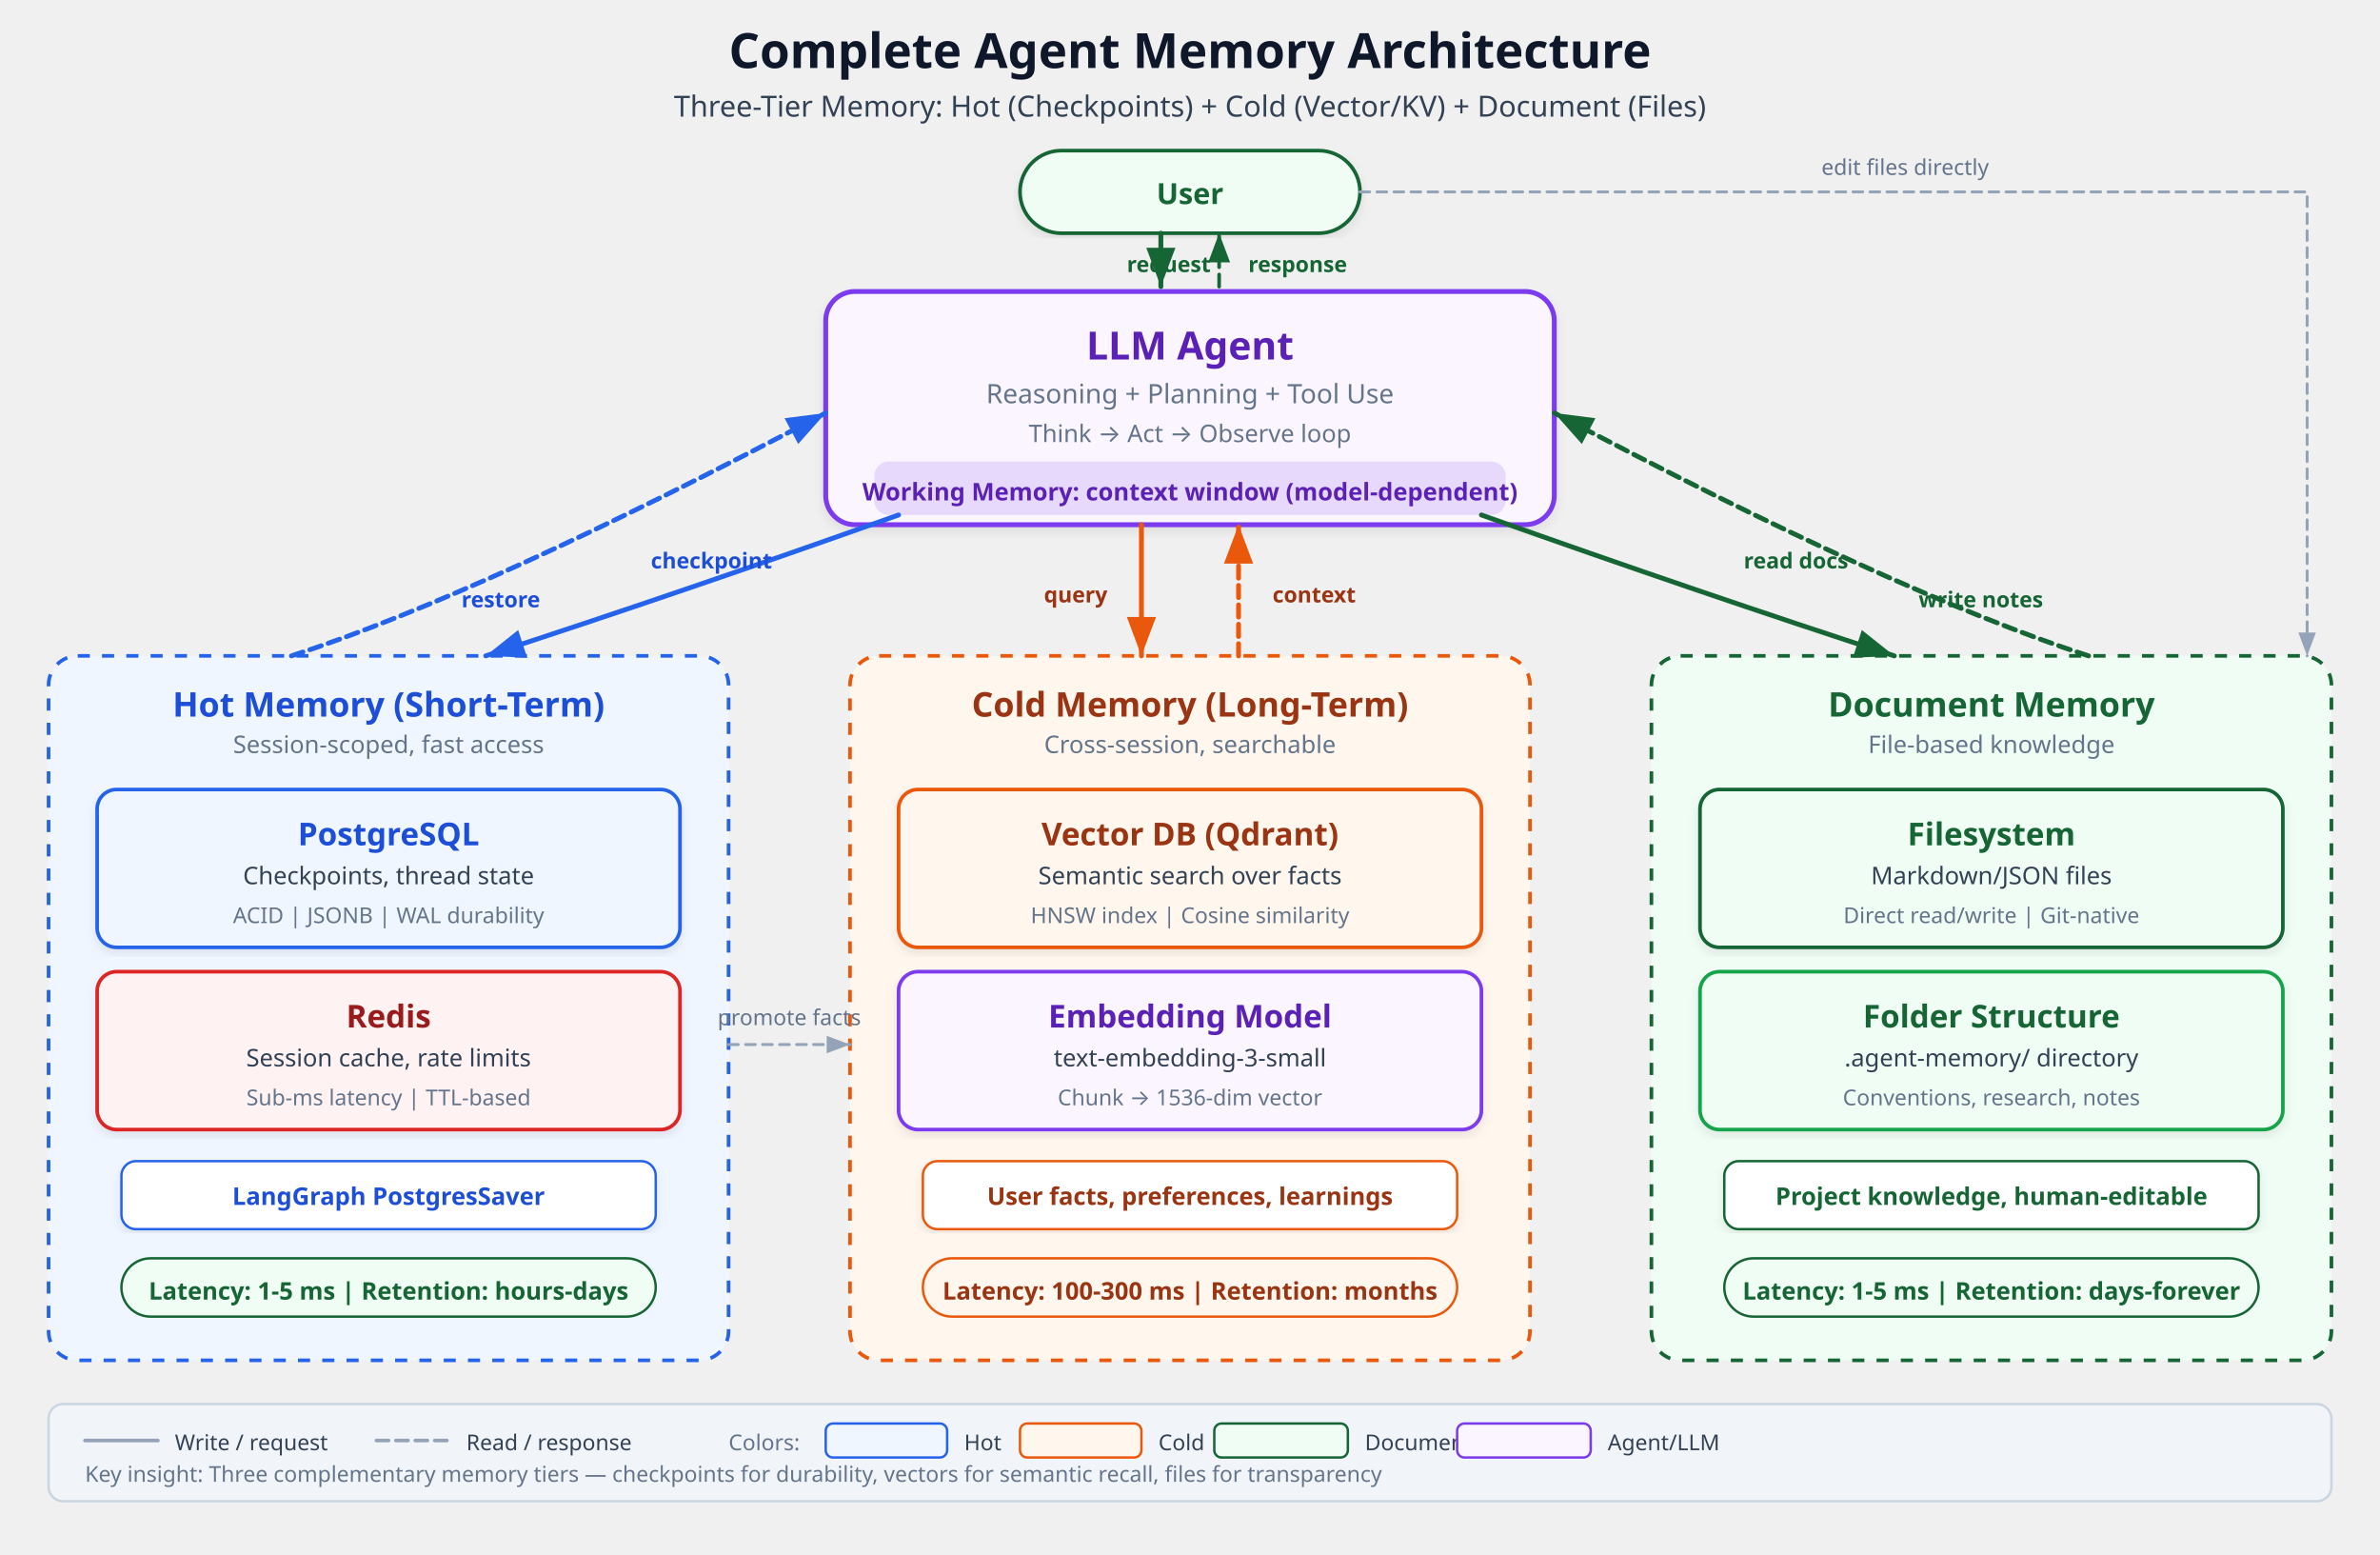
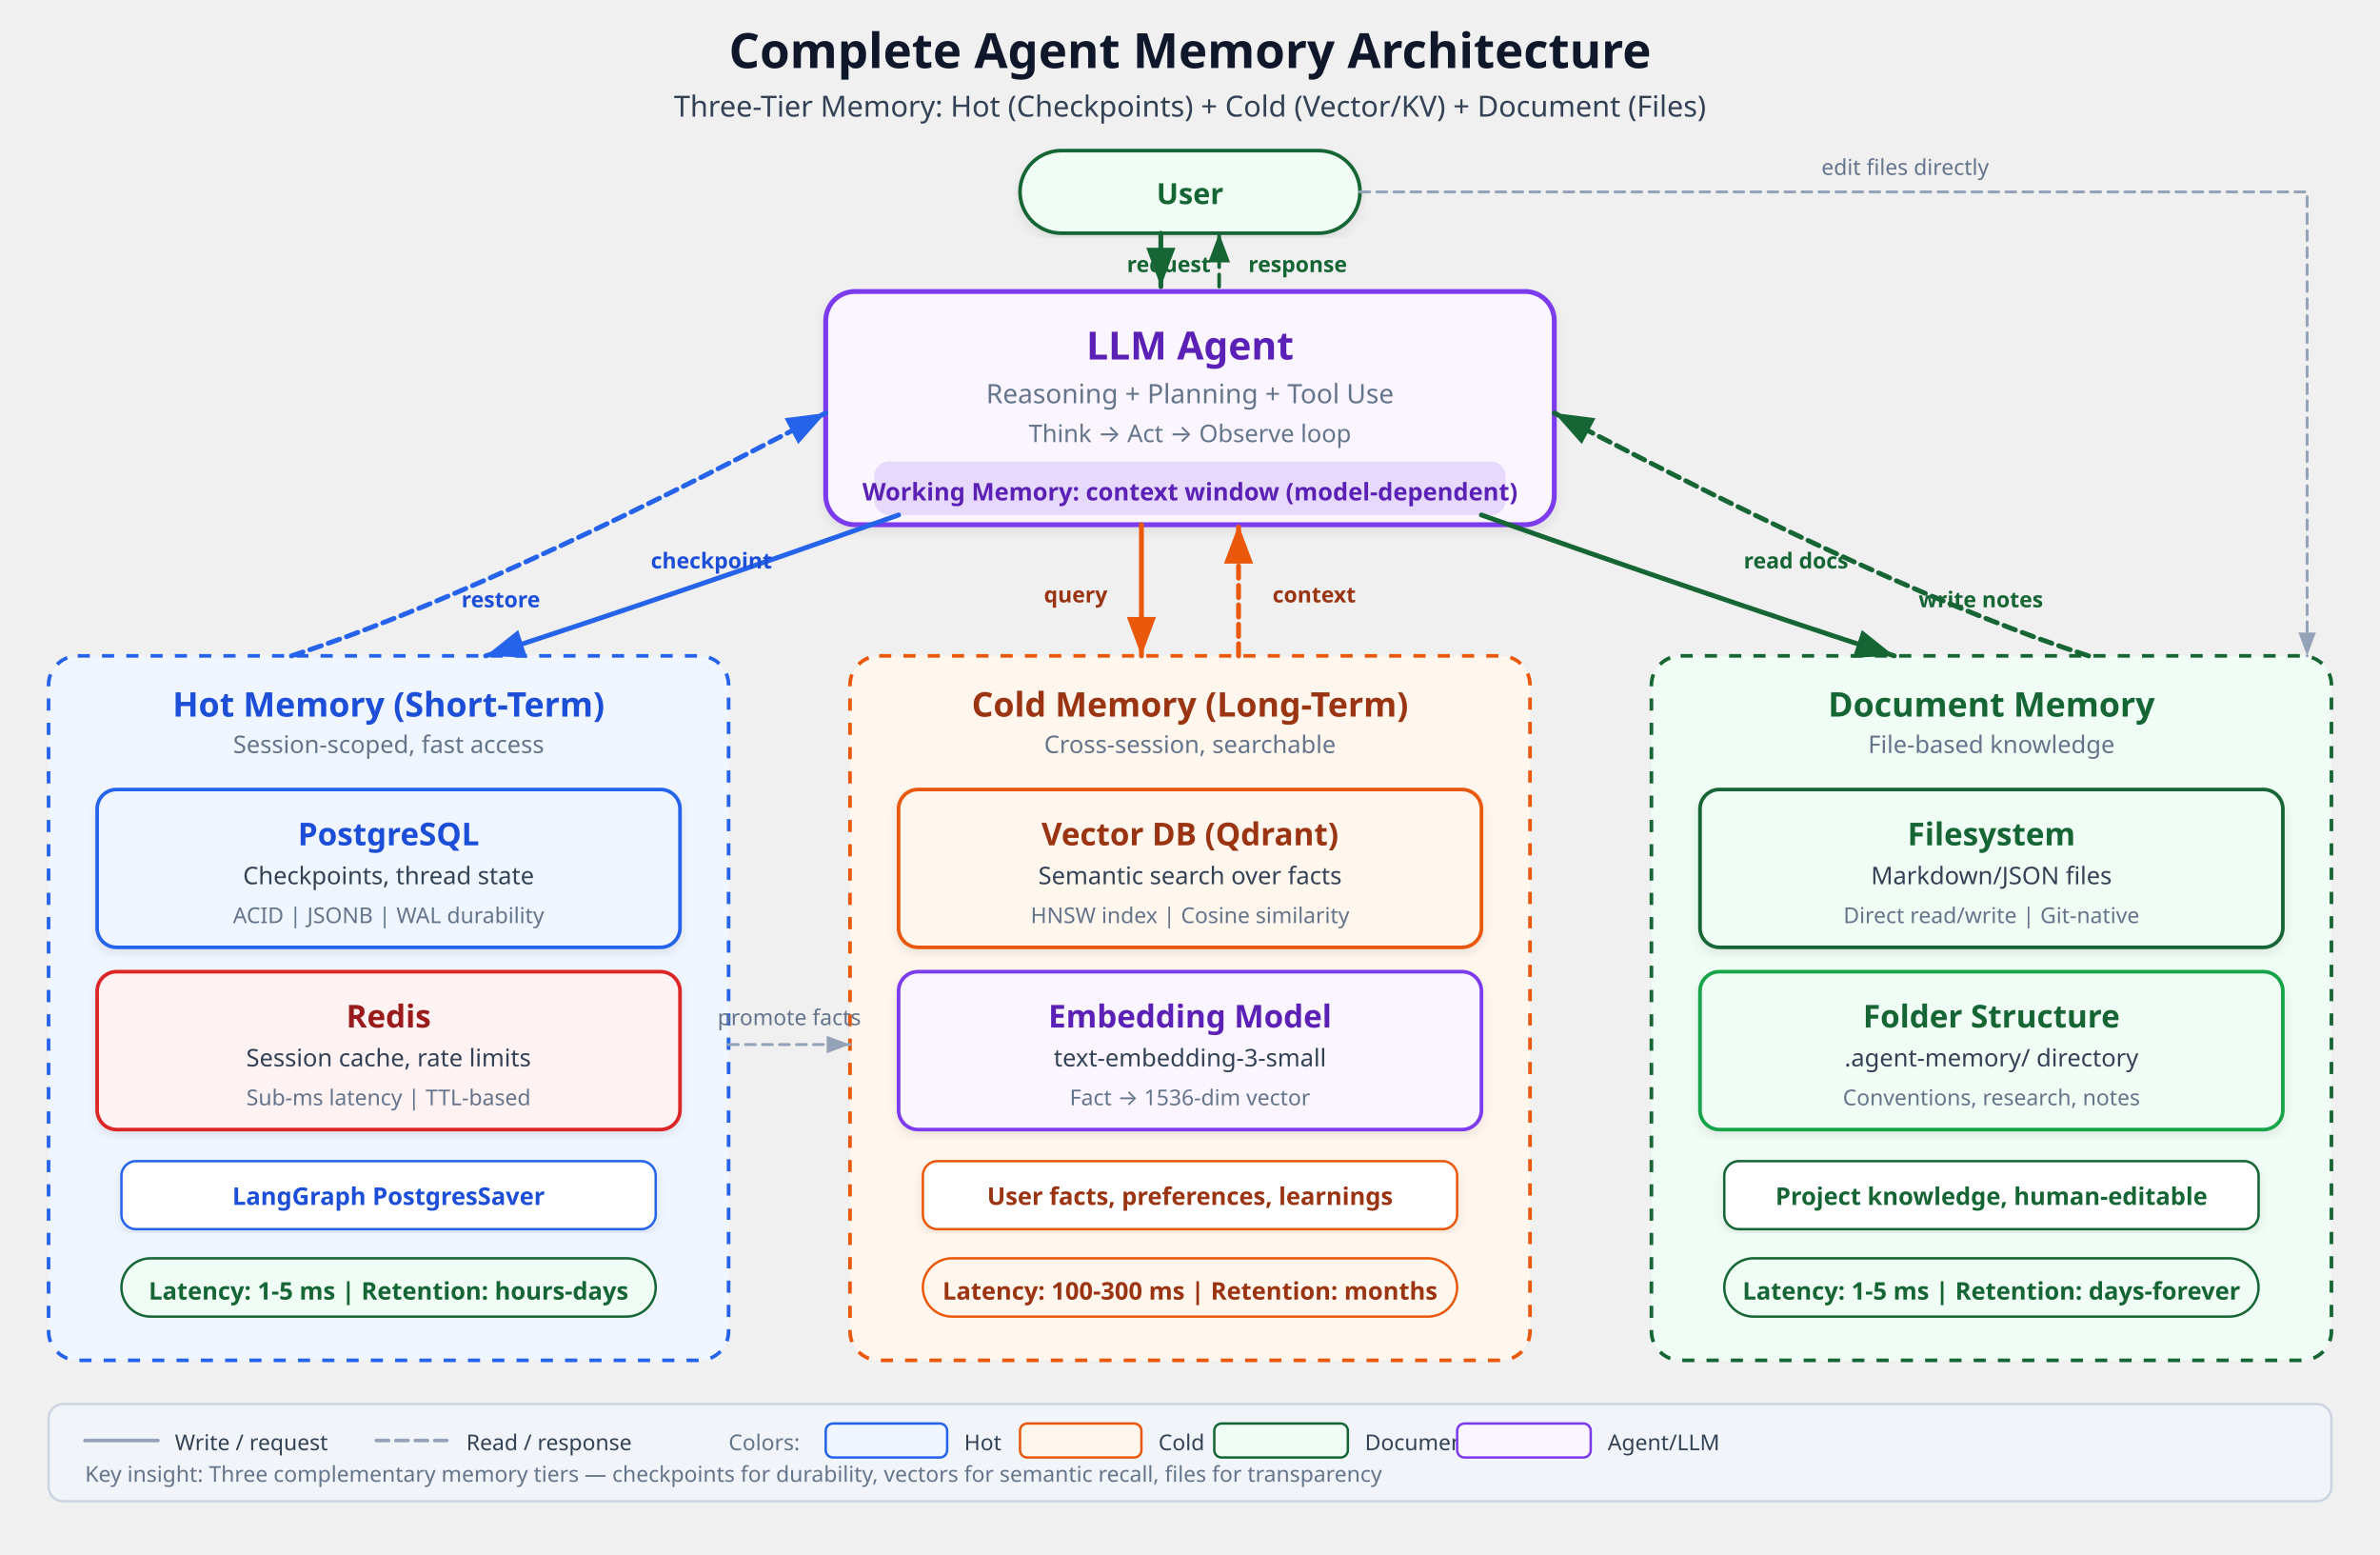
<svg xmlns="http://www.w3.org/2000/svg" viewBox="0 0 980 640" font-family="'Segoe UI', system-ui, -apple-system, sans-serif" role="img" aria-label="Full Memory Architecture" data-visual-system="evidence-plate-v1" preserveAspectRatio="xMidYMid meet" shape-rendering="geometricPrecision" text-rendering="geometricPrecision">
  <defs>
    <marker id="arwG" markerWidth="8" markerHeight="6" refX="8" refY="3" orient="auto">
      <path d="M0,0 L8,3 L0,6 Z" fill="#94a3b8" />
    </marker>
    <marker id="arwB" markerWidth="8" markerHeight="6" refX="8" refY="3" orient="auto">
      <path d="M0,0 L8,3 L0,6 Z" fill="#2563eb" />
    </marker>
    <marker id="arwO" markerWidth="8" markerHeight="6" refX="8" refY="3" orient="auto">
      <path d="M0,0 L8,3 L0,6 Z" fill="#ea580c" />
    </marker>
    <marker id="arwGn" markerWidth="8" markerHeight="6" refX="8" refY="3" orient="auto">
      <path d="M0,0 L8,3 L0,6 Z" fill="#166534" />
    </marker>
    <filter id="sh" x="-2%" y="-2%" width="104%" height="108%">
      <feDropShadow dx="0" dy="2" stdDeviation="2" flood-opacity="0.08" />
    </filter>
  </defs>
  <style data-visual-system="evidence-plate-v1">
    * { animation: none !important; }
    .anim-box, .bar, .bar-text, .seq-item, .t-box, .flow { opacity: 1 !important; transform: none !important; }
    path, line, polyline { stroke-linecap: round; stroke-linejoin: round; }
  </style>
  <text y="28" text-anchor="middle" font-size="20" font-weight="700" fill="#0f172a" x="490">Complete Agent Memory Architecture</text>
  <text y="48" text-anchor="middle" font-size="12" fill="#334155" x="490">Three-Tier Memory: Hot (Checkpoints) + Cold (Vector/KV) + Document (Files)</text>
  <rect x="420" y="62" width="140" height="34" rx="17" fill="#f0fdf4" stroke="#166534" stroke-width="1.5" filter="url(#sh)" />
  <text y="84" text-anchor="middle" font-size="12" font-weight="600" fill="#166534" x="490">User</text>
  <line x1="478" y1="96" x2="478" y2="118" stroke="#166534" stroke-width="2" marker-end="url(#arwGn)" />
  <text y="112" font-size="9" font-weight="600" fill="#166534" x="464">request</text>
  <line x1="502" y1="118" x2="502" y2="96" stroke="#166534" stroke-width="1.5" stroke-dasharray="5,3" marker-end="url(#arwGn)" />
  <text y="112" font-size="9" font-weight="600" fill="#166534" x="514">response</text>
  <rect x="340" y="120" width="300" height="96" rx="12" fill="#faf5ff" stroke="#7c3aed" stroke-width="2" filter="url(#sh)" />
  <text y="148" text-anchor="middle" font-size="16" font-weight="700" fill="#5b21b6" x="490">LLM Agent</text>
  <text y="166" text-anchor="middle" font-size="11" fill="#64748b" x="490">Reasoning + Planning + Tool Use</text>
  <text y="182" text-anchor="middle" font-size="10" fill="#64748b" x="490">Think → Act → Observe loop</text>
  <rect x="360" y="190" width="260" height="22" rx="6" fill="#7c3aed" opacity="0.15" />
  <text y="206" text-anchor="middle" font-size="10" font-weight="600" fill="#5b21b6" x="490">Working Memory: context window (model-dependent)</text>
  <rect x="20" y="270" width="280" height="290" rx="12" fill="#eff6ff" stroke="#2563eb" stroke-width="1.5" stroke-dasharray="5" />
  <text y="295" text-anchor="middle" font-size="14" font-weight="700" fill="#1d4ed8" x="160">Hot Memory (Short-Term)</text>
  <text y="310" text-anchor="middle" font-size="10" fill="#64748b" x="160">Session-scoped, fast access</text>
  <rect x="40" y="325" width="240" height="65" rx="8" fill="#eff6ff" stroke="#2563eb" stroke-width="1.5" filter="url(#sh)" />
  <text y="348" text-anchor="middle" font-size="13" font-weight="600" fill="#1d4ed8" x="160">PostgreSQL</text>
  <text y="364" text-anchor="middle" font-size="10" fill="#334155" x="160">Checkpoints, thread state</text>
  <text y="380" text-anchor="middle" font-size="9" fill="#64748b" x="160">ACID | JSONB | WAL durability</text>
  <rect x="40" y="400" width="240" height="65" rx="8" fill="#fef2f2" stroke="#dc2626" stroke-width="1.5" filter="url(#sh)" />
  <text y="423" text-anchor="middle" font-size="13" font-weight="600" fill="#991b1b" x="160">Redis</text>
  <text y="439" text-anchor="middle" font-size="10" fill="#334155" x="160">Session cache, rate limits</text>
  <text y="455" text-anchor="middle" font-size="9" fill="#64748b" x="160">Sub-ms latency | TTL-based</text>
  <rect x="50" y="478" width="220" height="28" rx="6" fill="#ffffff" stroke="#2563eb" stroke-width="1" filter="url(#sh)" />
  <text y="496" text-anchor="middle" font-size="10" font-weight="600" fill="#1d4ed8" x="160">LangGraph PostgresSaver</text>
  <rect x="50" y="518" width="220" height="24" rx="12" fill="#f0fdf4" stroke="#166534" stroke-width="1" />
  <text y="535" text-anchor="middle" font-size="10" font-weight="600" fill="#166534" x="160">Latency: 1-5 ms | Retention: hours-days</text>
  <rect x="350" y="270" width="280" height="290" rx="12" fill="#fff7ed" stroke="#ea580c" stroke-width="1.5" stroke-dasharray="5" />
  <text y="295" text-anchor="middle" font-size="14" font-weight="700" fill="#9a3412" x="490">Cold Memory (Long-Term)</text>
  <text y="310" text-anchor="middle" font-size="10" fill="#64748b" x="490">Cross-session, searchable</text>
  <rect x="370" y="325" width="240" height="65" rx="8" fill="#fff7ed" stroke="#ea580c" stroke-width="1.5" filter="url(#sh)" />
  <text y="348" text-anchor="middle" font-size="13" font-weight="600" fill="#9a3412" x="490">Vector DB (Qdrant)</text>
  <text y="364" text-anchor="middle" font-size="10" fill="#334155" x="490">Semantic search over facts</text>
  <text y="380" text-anchor="middle" font-size="9" fill="#64748b" x="490">HNSW index | Cosine similarity</text>
  <rect x="370" y="400" width="240" height="65" rx="8" fill="#faf5ff" stroke="#7c3aed" stroke-width="1.5" filter="url(#sh)" />
  <text y="423" text-anchor="middle" font-size="13" font-weight="600" fill="#5b21b6" x="490">Embedding Model</text>
  <text y="439" text-anchor="middle" font-size="10" fill="#334155" x="490">text-embedding-3-small</text>
-   <text y="455" text-anchor="middle" font-size="9" fill="#64748b" x="490">Chunk → 1536-dim vector</text>
+   <text y="455" text-anchor="middle" font-size="9" fill="#64748b" x="490">Fact → 1536-dim vector</text>
  <rect x="380" y="478" width="220" height="28" rx="6" fill="#ffffff" stroke="#ea580c" stroke-width="1" filter="url(#sh)" />
  <text y="496" text-anchor="middle" font-size="10" font-weight="600" fill="#9a3412" x="490">User facts, preferences, learnings</text>
  <rect x="380" y="518" width="220" height="24" rx="12" fill="#fff7ed" stroke="#ea580c" stroke-width="1" />
  <text y="535" text-anchor="middle" font-size="10" font-weight="600" fill="#9a3412" x="490">Latency: 100-300 ms | Retention: months</text>
  <rect x="680" y="270" width="280" height="290" rx="12" fill="#f0fdf4" stroke="#166534" stroke-width="1.5" stroke-dasharray="5" />
  <text y="295" text-anchor="middle" font-size="14" font-weight="700" fill="#166534" x="820">Document Memory</text>
  <text y="310" text-anchor="middle" font-size="10" fill="#64748b" x="820">File-based knowledge</text>
  <rect x="700" y="325" width="240" height="65" rx="8" fill="#f0fdf4" stroke="#166534" stroke-width="1.5" filter="url(#sh)" />
  <text y="348" text-anchor="middle" font-size="13" font-weight="600" fill="#166534" x="820">Filesystem</text>
  <text y="364" text-anchor="middle" font-size="10" fill="#334155" x="820">Markdown/JSON files</text>
  <text y="380" text-anchor="middle" font-size="9" fill="#64748b" x="820">Direct read/write | Git-native</text>
  <rect x="700" y="400" width="240" height="65" rx="8" fill="#f0fdf4" stroke="#16a34a" stroke-width="1.5" filter="url(#sh)" />
  <text y="423" text-anchor="middle" font-size="13" font-weight="600" fill="#166534" x="820">Folder Structure</text>
  <text y="439" text-anchor="middle" font-size="10" fill="#334155" x="820">.agent-memory/ directory</text>
  <text y="455" text-anchor="middle" font-size="9" fill="#64748b" x="820">Conventions, research, notes</text>
  <rect x="710" y="478" width="220" height="28" rx="6" fill="#ffffff" stroke="#166534" stroke-width="1" filter="url(#sh)" />
  <text y="496" text-anchor="middle" font-size="10" font-weight="600" fill="#166534" x="820">Project knowledge, human-editable</text>
  <rect x="710" y="518" width="220" height="24" rx="12" fill="#f0fdf4" stroke="#166534" stroke-width="1" />
  <text y="535" text-anchor="middle" font-size="10" font-weight="600" fill="#166534" x="820">Latency: 1-5 ms | Retention: days-forever</text>
  <path d="M370,212 Q280,244 200,270" stroke="#2563eb" stroke-width="2" fill="none" marker-end="url(#arwB)" />
  <text y="234" font-size="9" font-weight="600" fill="#1d4ed8" x="268">checkpoint</text>
  <path d="M120,270 Q200,244 340,170" stroke="#2563eb" stroke-width="2" fill="none" stroke-dasharray="5,3" marker-end="url(#arwB)" />
  <text y="250" font-size="9" font-weight="600" fill="#1d4ed8" x="190">restore</text>
  <line x1="470" y1="216" x2="470" y2="270" stroke="#ea580c" stroke-width="2" marker-end="url(#arwO)" />
  <text y="248" font-size="9" font-weight="600" fill="#9a3412" text-anchor="end" x="456">query</text>
  <line x1="510" y1="270" x2="510" y2="216" stroke="#ea580c" stroke-width="2" stroke-dasharray="5,3" marker-end="url(#arwO)" />
  <text y="248" font-size="9" font-weight="600" fill="#9a3412" x="524">context</text>
  <path d="M610,212 Q700,244 780,270" stroke="#166534" stroke-width="2" fill="none" marker-end="url(#arwGn)" />
  <text y="234" font-size="9" font-weight="600" fill="#166534" x="718">read docs</text>
  <path d="M860,270 Q780,244 640,170" stroke="#166534" stroke-width="2" fill="none" stroke-dasharray="5,3" marker-end="url(#arwGn)" />
  <text y="250" font-size="9" font-weight="600" fill="#166534" x="790">write notes</text>
  <line x1="300" y1="430" x2="350" y2="430" stroke="#94a3b8" stroke-width="1.2" stroke-dasharray="4,3" marker-end="url(#arwG)" />
  <text y="422" text-anchor="middle" font-size="9" fill="#64748b" x="325">promote facts</text>
  <path d="M560,79 L950,79 L950,270" stroke="#94a3b8" stroke-width="1.2" stroke-dasharray="4,3" fill="none" marker-end="url(#arwG)" />
  <text y="72" font-size="9" fill="#64748b" x="750">edit files directly</text>
  <rect x="20" y="578" width="940" height="40" rx="6" fill="#f1f5f9" stroke="#cbd5e1" stroke-width="1" />
  <line x1="35" y1="593" x2="65" y2="593" stroke="#94a3b8" stroke-width="1.5" />
  <text y="597" font-size="9" fill="#334155" x="72">Write / request</text>
  <line x1="155" y1="593" x2="185" y2="593" stroke="#94a3b8" stroke-width="1.5" stroke-dasharray="5,3" />
  <text y="597" font-size="9" fill="#334155" x="192">Read / response</text>
  <text y="597" font-size="9" fill="#64748b" x="300">Colors:</text>
  <rect x="340" y="586" width="50" height="14" rx="3" fill="#eff6ff" stroke="#2563eb" stroke-width="1" />
  <text y="597" font-size="9" fill="#334155" x="397">Hot</text>
  <rect x="420" y="586" width="50" height="14" rx="3" fill="#fff7ed" stroke="#ea580c" stroke-width="1" />
  <text y="597" font-size="9" fill="#334155" x="477">Cold</text>
  <rect x="500" y="586" width="55" height="14" rx="3" fill="#f0fdf4" stroke="#166534" stroke-width="1" />
  <text y="597" font-size="9" fill="#334155" x="562">Document</text>
  <rect x="600" y="586" width="55" height="14" rx="3" fill="#faf5ff" stroke="#7c3aed" stroke-width="1" />
  <text y="597" font-size="9" fill="#334155" x="662">Agent/LLM</text>
  <text y="610" font-size="9" fill="#64748b" x="35">Key insight: Three complementary memory tiers — checkpoints for durability, vectors for semantic recall, files for transparency</text>
</svg>
